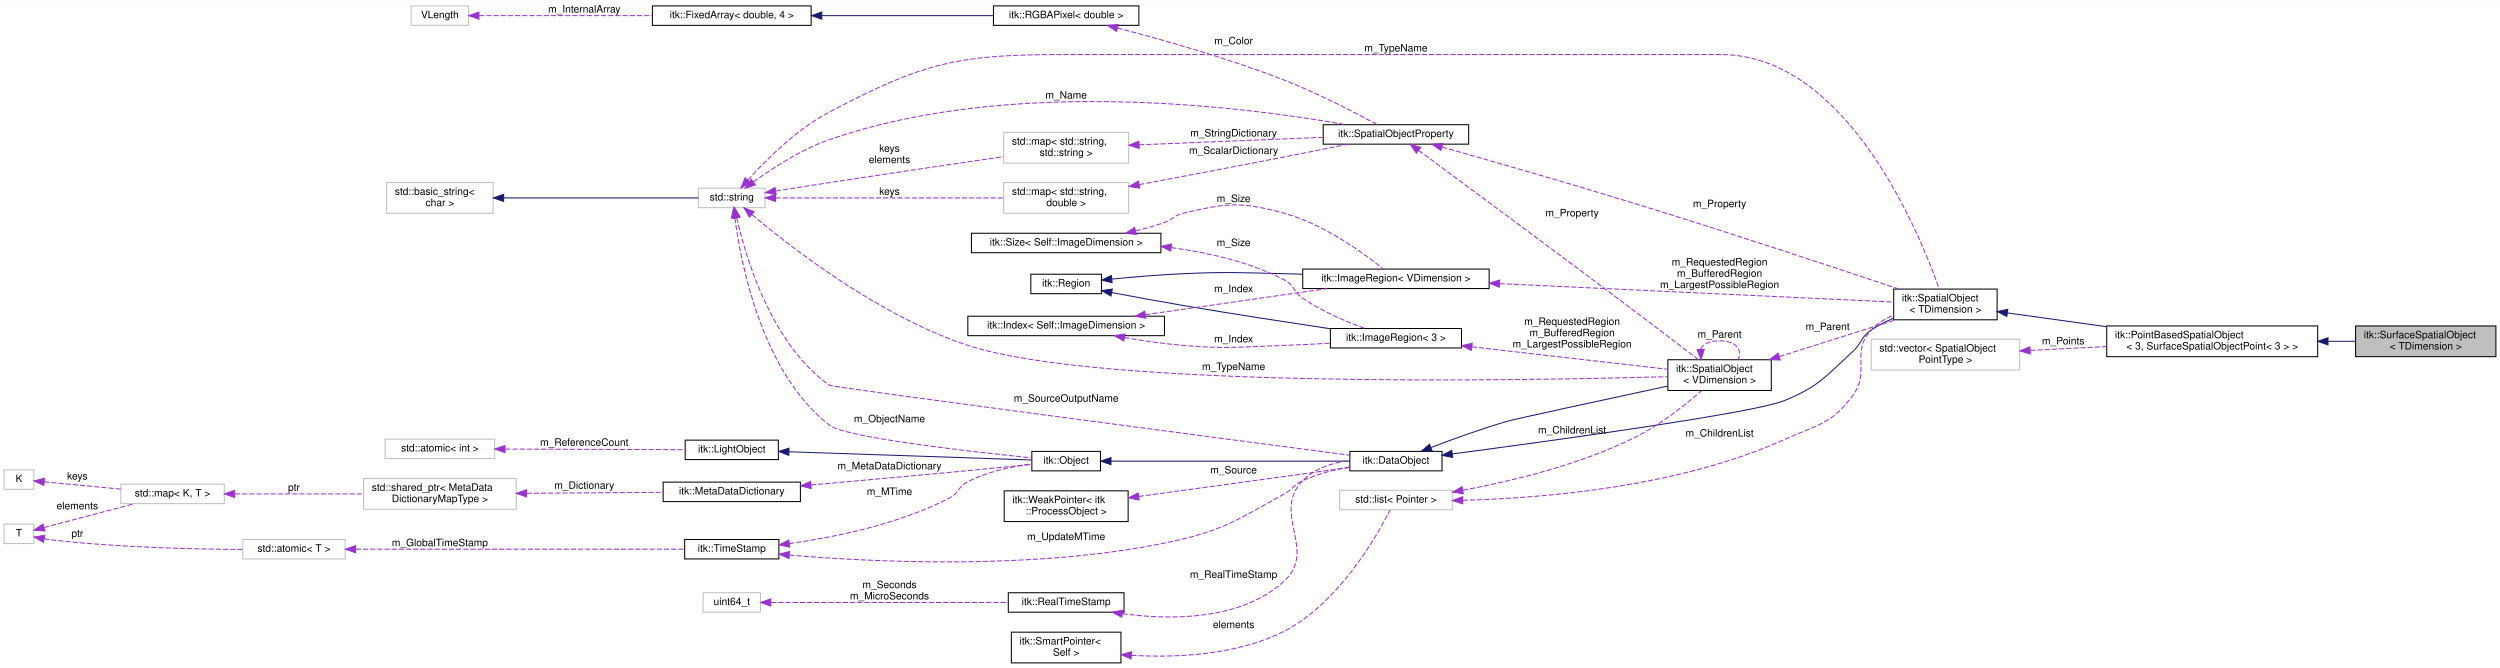
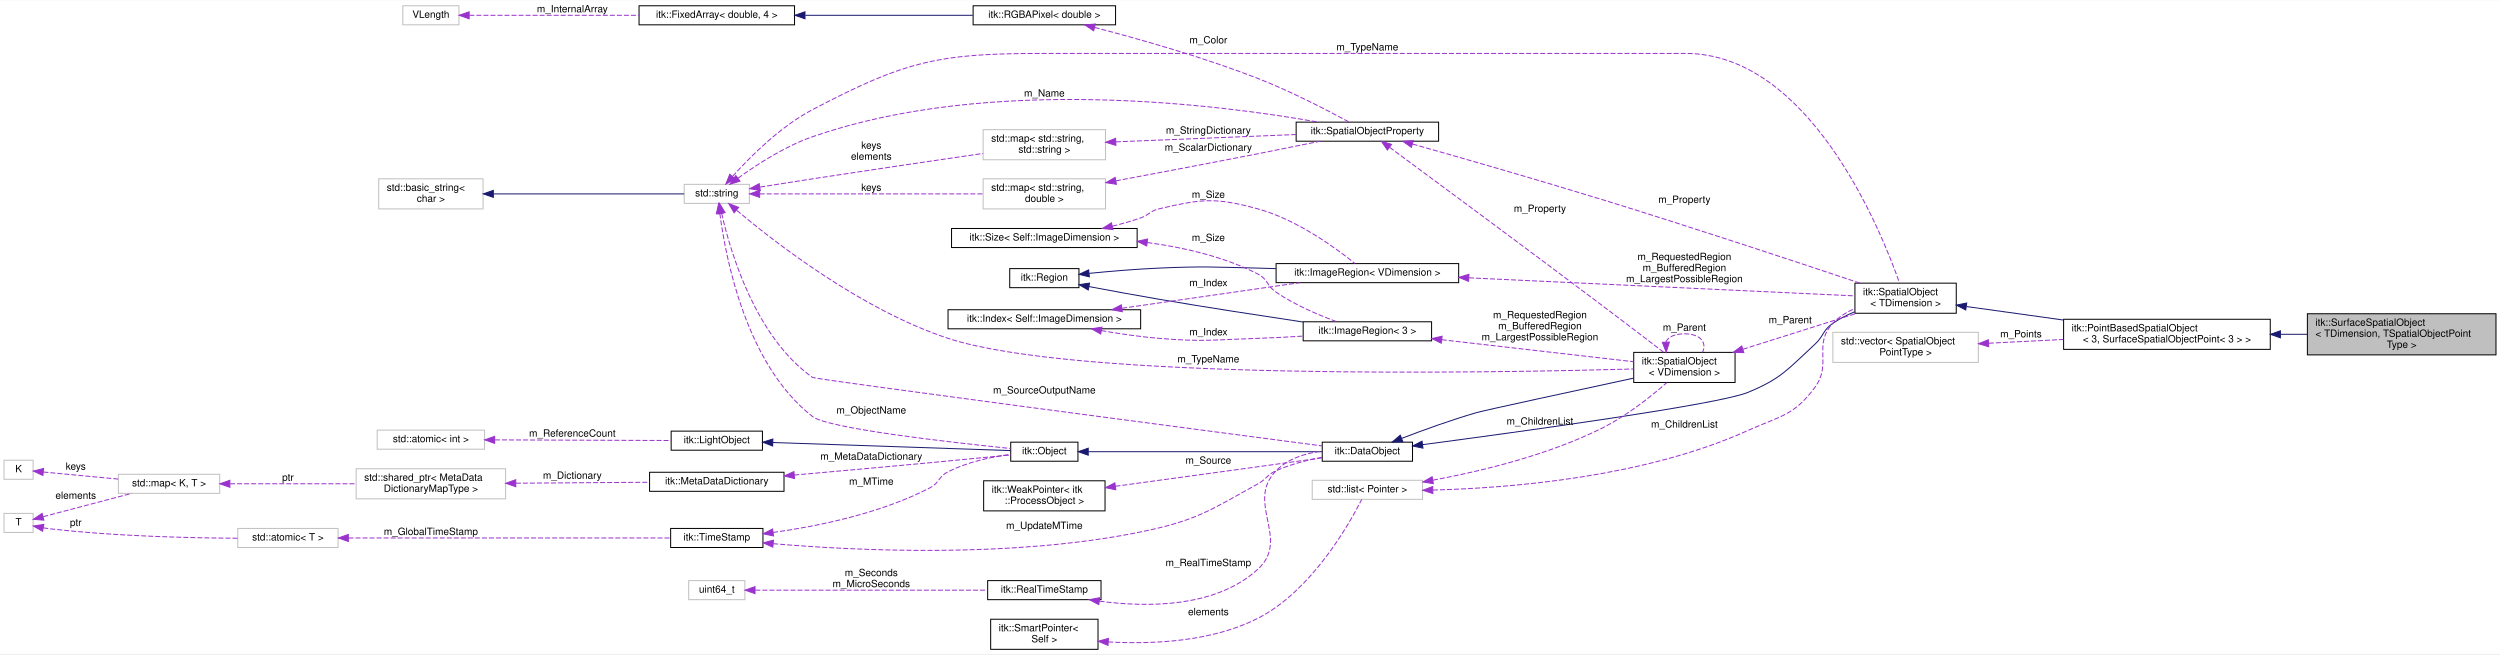
- <svg xmlns="http://www.w3.org/2000/svg" xmlns:xlink="http://www.w3.org/1999/xlink" width="2441pt" height="652pt" viewBox="0.00 0.00 2441.00 651.50">
+ <svg xmlns="http://www.w3.org/2000/svg" xmlns:xlink="http://www.w3.org/1999/xlink" width="2492pt" height="652pt" viewBox="0.00 0.00 2492.00 651.50">
  <g id="graph0" class="graph" transform="scale(1 1) rotate(0) translate(4 647.5)">
-     <polygon fill="white" stroke="transparent" points="-4,4 -4,-647.5 2437,-647.5 2437,4 -4,4" />
+     <polygon fill="white" stroke="transparent" points="-4,4 -4,-647.5 2488,-647.5 2488,4 -4,4" />
    <g id="node1" class="node">
      <g id="a_node1">
        <a xlink:title="Representation of a Surface based on the spatial object classes.">
-           <polygon fill="#bfbfbf" stroke="black" points="2296,-299.5 2296,-329.5 2433,-329.5 2433,-299.5 2296,-299.5" />
-           <text text-anchor="start" x="2304" y="-317.5" font-family="Helvetica,sans-Serif" font-size="10.00">itk::SurfaceSpatialObject</text>
-           <text text-anchor="middle" x="2364.5" y="-306.5" font-family="Helvetica,sans-Serif" font-size="10.00">&lt; TDimension &gt;</text>
+           <polygon fill="#bfbfbf" stroke="black" points="2296,-294 2296,-335 2484,-335 2484,-294 2296,-294" />
+           <text text-anchor="start" x="2304" y="-323" font-family="Helvetica,sans-Serif" font-size="10.00">itk::SurfaceSpatialObject</text>
+           <text text-anchor="start" x="2304" y="-312" font-family="Helvetica,sans-Serif" font-size="10.00">&lt; TDimension, TSpatialObjectPoint</text>
+           <text text-anchor="middle" x="2390" y="-301" font-family="Helvetica,sans-Serif" font-size="10.00">Type &gt;</text>
        </a>
      </g>
    </g>
    <g id="node2" class="node">
      <g id="a_node2">
        <a xlink:href="classitk_1_1PointBasedSpatialObject.html" target="_top" xlink:title=" ">
          <polygon fill="white" stroke="black" points="2053,-299.5 2053,-329.5 2259,-329.5 2259,-299.5 2053,-299.5" />
          <text text-anchor="start" x="2061" y="-317.5" font-family="Helvetica,sans-Serif" font-size="10.00">itk::PointBasedSpatialObject</text>
          <text text-anchor="middle" x="2156" y="-306.5" font-family="Helvetica,sans-Serif" font-size="10.00">&lt; 3, SurfaceSpatialObjectPoint&lt; 3 &gt; &gt;</text>
        </a>
      </g>
    </g>
    <g id="edge1" class="edge">
-       <path fill="none" stroke="midnightblue" d="M2269.28,-314.5C2278.33,-314.5 2287.29,-314.5 2295.87,-314.5" />
-       <polygon fill="midnightblue" stroke="midnightblue" points="2269.04,-311 2259.04,-314.5 2269.04,-318 2269.04,-311" />
+       <path fill="none" stroke="midnightblue" d="M2269.1,-314.5C2277.99,-314.5 2286.9,-314.5 2295.64,-314.5" />
+       <polygon fill="midnightblue" stroke="midnightblue" points="2269.1,-311 2259.1,-314.5 2269.1,-318 2269.1,-311" />
    </g>
    <g id="node3" class="node">
      <g id="a_node3">
        <a xlink:href="classitk_1_1SpatialObject.html" target="_top" xlink:title=" ">
          <polygon fill="white" stroke="black" points="1845,-335.5 1845,-365.5 1946,-365.5 1946,-335.5 1845,-335.5" />
          <text text-anchor="start" x="1853" y="-353.5" font-family="Helvetica,sans-Serif" font-size="10.00">itk::SpatialObject</text>
          <text text-anchor="middle" x="1895.5" y="-342.5" font-family="Helvetica,sans-Serif" font-size="10.00">&lt; TDimension &gt;</text>
        </a>
      </g>
    </g>
    <g id="edge2" class="edge">
      <path fill="none" stroke="midnightblue" d="M1956.3,-342.17C1984.99,-338.18 2020.18,-333.28 2052.93,-328.72" />
      <polygon fill="midnightblue" stroke="midnightblue" points="1955.46,-338.76 1946.04,-343.6 1956.42,-345.69 1955.46,-338.76" />
    </g>
    <g id="node4" class="node">
      <g id="a_node4">
        <a xlink:href="classitk_1_1DataObject.html" target="_top" xlink:title="Base class for all data objects in ITK.">
          <polygon fill="white" stroke="black" points="1314,-188 1314,-207 1404,-207 1404,-188 1314,-188" />
          <text text-anchor="middle" x="1359" y="-195" font-family="Helvetica,sans-Serif" font-size="10.00">itk::DataObject</text>
        </a>
      </g>
    </g>
    <g id="edge3" class="edge">
      <path fill="none" stroke="midnightblue" d="M1413.96,-204.51C1511.21,-217.36 1708.54,-244.45 1738,-256.5 1771.9,-270.37 1778,-279.75 1805,-304.5 1814.06,-312.81 1812.85,-318.57 1823,-325.5 1829.62,-330.02 1837.15,-333.81 1844.77,-336.96" />
      <polygon fill="midnightblue" stroke="midnightblue" points="1414.4,-201.04 1404.03,-203.2 1413.48,-207.98 1414.4,-201.04" />
    </g>
    <g id="node32" class="node">
      <g id="a_node32">
        <a xlink:href="classitk_1_1SpatialObject.html" target="_top" xlink:title="Implementation of the composite pattern.">
          <polygon fill="white" stroke="black" points="1624.5,-266.5 1624.5,-296.5 1725.5,-296.5 1725.5,-266.5 1624.5,-266.5" />
          <text text-anchor="start" x="1632.5" y="-284.5" font-family="Helvetica,sans-Serif" font-size="10.00">itk::SpatialObject</text>
          <text text-anchor="middle" x="1675" y="-273.5" font-family="Helvetica,sans-Serif" font-size="10.00">&lt; VDimension &gt;</text>
        </a>
      </g>
    </g>
    <g id="edge39" class="edge">
      <path fill="none" stroke="midnightblue" d="M1393.22,-210.78C1414.39,-218.92 1442.54,-229.16 1468,-236.5 1475.56,-238.68 1565.95,-258.25 1624.46,-270.85" />
      <polygon fill="midnightblue" stroke="midnightblue" points="1394.31,-207.45 1383.72,-207.09 1391.78,-213.97 1394.31,-207.45" />
    </g>
    <g id="node5" class="node">
      <g id="a_node5">
        <a xlink:href="classitk_1_1Object.html" target="_top" xlink:title="Base class for most ITK classes.">
          <polygon fill="white" stroke="black" points="1003.5,-188 1003.5,-207 1070.5,-207 1070.5,-188 1003.5,-188" />
          <text text-anchor="middle" x="1037" y="-195" font-family="Helvetica,sans-Serif" font-size="10.00">itk::Object</text>
        </a>
      </g>
    </g>
    <g id="edge4" class="edge">
      <path fill="none" stroke="midnightblue" d="M1080.77,-197.5C1141.55,-197.5 1252.35,-197.5 1313.87,-197.5" />
      <polygon fill="midnightblue" stroke="midnightblue" points="1080.74,-194 1070.74,-197.5 1080.74,-201 1080.74,-194" />
    </g>
    <g id="node6" class="node">
      <g id="a_node6">
        <a xlink:href="classitk_1_1LightObject.html" target="_top" xlink:title="Light weight base class for most itk classes.">
          <polygon fill="white" stroke="black" points="665,-199 665,-218 756,-218 756,-199 665,-199" />
          <text text-anchor="middle" x="710.5" y="-206" font-family="Helvetica,sans-Serif" font-size="10.00">itk::LightObject</text>
        </a>
      </g>
    </g>
    <g id="edge5" class="edge">
      <path fill="none" stroke="midnightblue" d="M766.37,-206.64C834.34,-204.34 947.92,-200.49 1003.45,-198.6" />
      <polygon fill="midnightblue" stroke="midnightblue" points="766.16,-203.15 756.28,-206.98 766.39,-210.14 766.16,-203.15" />
    </g>
    <g id="node7" class="node">
      <g id="a_node7">
        <a xlink:title=" ">
          <polygon fill="white" stroke="#bfbfbf" points="372,-200 372,-219 479,-219 479,-200 372,-200" />
          <text text-anchor="middle" x="425.5" y="-207" font-family="Helvetica,sans-Serif" font-size="10.00">std::atomic&lt; int &gt;</text>
        </a>
      </g>
    </g>
    <g id="edge6" class="edge">
      <path fill="none" stroke="#9a32cd" stroke-dasharray="5,2" d="M489.4,-209.28C542.56,-209.09 617.4,-208.83 664.67,-208.66" />
      <polygon fill="#9a32cd" stroke="#9a32cd" points="489.05,-205.78 479.07,-209.31 489.08,-212.78 489.05,-205.78" />
      <text text-anchor="middle" x="566.5" y="-212.5" font-family="Helvetica,sans-Serif" font-size="10.00"> m_ReferenceCount</text>
    </g>
    <g id="node8" class="node">
      <g id="a_node8">
        <a xlink:title="STL class.">
          <polygon fill="white" stroke="#bfbfbf" points="678,-445 678,-464 743,-464 743,-445 678,-445" />
          <text text-anchor="middle" x="710.5" y="-452" font-family="Helvetica,sans-Serif" font-size="10.00">std::string</text>
        </a>
      </g>
    </g>
    <g id="edge37" class="edge">
      <path fill="none" stroke="#9a32cd" stroke-dasharray="5,2" d="M726.24,-471.94C743.43,-491.15 773.65,-521.55 806,-538.5 899.19,-587.34 930.79,-594.5 1036,-594.5 1036,-594.5 1036,-594.5 1676,-594.5 1799.39,-594.5 1870.59,-419.18 1889.42,-365.76" />
      <polygon fill="#9a32cd" stroke="#9a32cd" points="728.72,-469.46 719.5,-464.23 723.45,-474.06 728.72,-469.46" />
      <text text-anchor="middle" x="1359" y="-597.5" font-family="Helvetica,sans-Serif" font-size="10.00"> m_TypeName</text>
    </g>
    <g id="edge19" class="edge">
      <path fill="none" stroke="#9a32cd" stroke-dasharray="5,2" d="M715.36,-434.99C724.06,-396.62 749.06,-311.61 806,-271.5 808.61,-269.66 1183.68,-220.35 1314,-203.26" />
      <polygon fill="#9a32cd" stroke="#9a32cd" points="711.91,-434.39 713.24,-444.9 718.76,-435.85 711.91,-434.39" />
      <text text-anchor="middle" x="1037" y="-255.5" font-family="Helvetica,sans-Serif" font-size="10.00"> m_SourceOutputName</text>
    </g>
    <g id="edge7" class="edge">
      <path fill="none" stroke="#9a32cd" stroke-dasharray="5,2" d="M713.54,-435.01C719.25,-391.04 739.62,-283.98 806,-232.5 821.36,-220.59 943.67,-206.8 1003.4,-200.69" />
      <polygon fill="#9a32cd" stroke="#9a32cd" points="710.06,-434.64 712.36,-444.98 717.01,-435.46 710.06,-434.64" />
      <text text-anchor="middle" x="864.5" y="-235.5" font-family="Helvetica,sans-Serif" font-size="10.00"> m_ObjectName</text>
    </g>
    <g id="node26" class="node">
      <g id="a_node26">
        <a xlink:href="classitk_1_1SpatialObjectProperty.html" target="_top" xlink:title=" ">
          <polygon fill="white" stroke="black" points="1288,-507 1288,-526 1430,-526 1430,-507 1288,-507" />
          <text text-anchor="middle" x="1359" y="-514" font-family="Helvetica,sans-Serif" font-size="10.00">itk::SpatialObjectProperty</text>
        </a>
      </g>
    </g>
    <g id="edge33" class="edge">
      <path fill="none" stroke="#9a32cd" stroke-dasharray="5,2" d="M731.65,-470.1C749.97,-483.41 778.31,-501.89 806,-511.5 983.23,-573 1212.17,-543.37 1310.12,-526.02" />
      <polygon fill="#9a32cd" stroke="#9a32cd" points="733.61,-467.2 723.5,-464.04 729.43,-472.81 733.61,-467.2" />
      <text text-anchor="middle" x="1037" y="-551.5" font-family="Helvetica,sans-Serif" font-size="10.00"> m_Name</text>
    </g>
    <g id="node27" class="node">
      <g id="a_node27">
        <a xlink:title=" ">
          <polygon fill="white" stroke="#bfbfbf" points="976,-488.5 976,-518.5 1098,-518.5 1098,-488.5 976,-488.5" />
          <text text-anchor="start" x="984" y="-506.5" font-family="Helvetica,sans-Serif" font-size="10.00">std::map&lt; std::string,</text>
          <text text-anchor="middle" x="1037" y="-495.5" font-family="Helvetica,sans-Serif" font-size="10.00"> std::string &gt;</text>
        </a>
      </g>
    </g>
    <g id="edge30" class="edge">
      <path fill="none" stroke="#9a32cd" stroke-dasharray="5,2" d="M753.74,-461.3C770.06,-463.91 788.89,-466.88 806,-469.5 863.65,-478.34 929.5,-488.03 975.92,-494.8" />
      <polygon fill="#9a32cd" stroke="#9a32cd" points="753.85,-457.78 743.42,-459.65 752.74,-464.69 753.85,-457.78" />
      <text text-anchor="middle" x="864.5" y="-499.5" font-family="Helvetica,sans-Serif" font-size="10.00"> keys</text>
      <text text-anchor="middle" x="864.5" y="-488.5" font-family="Helvetica,sans-Serif" font-size="10.00">elements</text>
    </g>
    <g id="node28" class="node">
      <g id="a_node28">
        <a xlink:title=" ">
          <polygon fill="white" stroke="#bfbfbf" points="976,-439.5 976,-469.5 1098,-469.5 1098,-439.5 976,-439.5" />
          <text text-anchor="start" x="984" y="-457.5" font-family="Helvetica,sans-Serif" font-size="10.00">std::map&lt; std::string,</text>
          <text text-anchor="middle" x="1037" y="-446.5" font-family="Helvetica,sans-Serif" font-size="10.00"> double &gt;</text>
        </a>
      </g>
    </g>
    <g id="edge32" class="edge">
      <path fill="none" stroke="#9a32cd" stroke-dasharray="5,2" d="M753.23,-454.5C809.79,-454.5 911.15,-454.5 975.91,-454.5" />
      <polygon fill="#9a32cd" stroke="#9a32cd" points="753.21,-451 743.21,-454.5 753.21,-458 753.21,-451" />
      <text text-anchor="middle" x="864.5" y="-457.5" font-family="Helvetica,sans-Serif" font-size="10.00"> keys</text>
    </g>
    <g id="edge46" class="edge">
      <path fill="none" stroke="#9a32cd" stroke-dasharray="5,2" d="M730.41,-438.03C767.68,-406.67 854.56,-338.97 941,-310.5 1068.16,-268.61 1480.87,-275.97 1624.32,-279.93" />
      <polygon fill="#9a32cd" stroke="#9a32cd" points="727.77,-435.68 722.42,-444.83 732.31,-441.01 727.77,-435.68" />
      <text text-anchor="middle" x="1200.5" y="-286.5" font-family="Helvetica,sans-Serif" font-size="10.00"> m_TypeName</text>
    </g>
    <g id="node9" class="node">
      <g id="a_node9">
        <a xlink:title="STL class.">
          <polygon fill="white" stroke="#bfbfbf" points="373.5,-439.5 373.5,-469.5 477.5,-469.5 477.5,-439.5 373.5,-439.5" />
          <text text-anchor="start" x="381.5" y="-457.5" font-family="Helvetica,sans-Serif" font-size="10.00">std::basic_string&lt;</text>
          <text text-anchor="middle" x="425.5" y="-446.5" font-family="Helvetica,sans-Serif" font-size="10.00"> char &gt;</text>
        </a>
      </g>
    </g>
    <g id="edge8" class="edge">
      <path fill="none" stroke="midnightblue" d="M487.98,-454.5C546.48,-454.5 632.17,-454.5 677.93,-454.5" />
      <polygon fill="midnightblue" stroke="midnightblue" points="487.75,-451 477.75,-454.5 487.75,-458 487.75,-451" />
    </g>
    <g id="node10" class="node">
      <g id="a_node10">
        <a xlink:href="classitk_1_1MetaDataDictionary.html" target="_top" xlink:title="Provides a mechanism for storing a collection of arbitrary data types.">
          <polygon fill="white" stroke="black" points="643.5,-158 643.5,-177 777.5,-177 777.5,-158 643.5,-158" />
          <text text-anchor="middle" x="710.5" y="-165" font-family="Helvetica,sans-Serif" font-size="10.00">itk::MetaDataDictionary</text>
        </a>
      </g>
    </g>
    <g id="edge9" class="edge">
      <path fill="none" stroke="#9a32cd" stroke-dasharray="5,2" d="M787.72,-174.21C827.96,-177.79 878.16,-182.3 923,-186.5 950.08,-189.03 980.8,-192.03 1003.37,-194.26" />
      <polygon fill="#9a32cd" stroke="#9a32cd" points="787.99,-170.72 777.72,-173.32 787.37,-177.69 787.99,-170.72" />
      <text text-anchor="middle" x="864.5" y="-189.5" font-family="Helvetica,sans-Serif" font-size="10.00"> m_MetaDataDictionary</text>
    </g>
    <g id="node11" class="node">
      <g id="a_node11">
        <a xlink:title=" ">
          <polygon fill="white" stroke="#bfbfbf" points="351,-150.5 351,-180.5 500,-180.5 500,-150.5 351,-150.5" />
          <text text-anchor="start" x="359" y="-168.5" font-family="Helvetica,sans-Serif" font-size="10.00">std::shared_ptr&lt; MetaData</text>
          <text text-anchor="middle" x="425.5" y="-157.5" font-family="Helvetica,sans-Serif" font-size="10.00">DictionaryMapType &gt;</text>
        </a>
      </g>
    </g>
    <g id="edge10" class="edge">
      <path fill="none" stroke="#9a32cd" stroke-dasharray="5,2" d="M510.18,-166.09C552.75,-166.39 603.75,-166.75 643.5,-167.03" />
      <polygon fill="#9a32cd" stroke="#9a32cd" points="510.14,-162.59 500.12,-166.02 510.09,-169.59 510.14,-162.59" />
      <text text-anchor="middle" x="566.5" y="-170.5" font-family="Helvetica,sans-Serif" font-size="10.00"> m_Dictionary</text>
    </g>
    <g id="node12" class="node">
      <g id="a_node12">
        <a xlink:title="STL class.">
          <polygon fill="white" stroke="#bfbfbf" points="114,-156 114,-175 215,-175 215,-156 114,-156" />
          <text text-anchor="middle" x="164.5" y="-163" font-family="Helvetica,sans-Serif" font-size="10.00">std::map&lt; K, T &gt;</text>
        </a>
      </g>
    </g>
    <g id="edge11" class="edge">
      <path fill="none" stroke="#9a32cd" stroke-dasharray="5,2" d="M225.34,-165.5C262.61,-165.5 310.86,-165.5 350.52,-165.5" />
      <polygon fill="#9a32cd" stroke="#9a32cd" points="225.13,-162 215.13,-165.5 225.13,-169 225.13,-162" />
      <text text-anchor="middle" x="283" y="-168.5" font-family="Helvetica,sans-Serif" font-size="10.00"> ptr</text>
    </g>
    <g id="node13" class="node">
      <g id="a_node13">
        <a xlink:title=" ">
          <polygon fill="white" stroke="#bfbfbf" points="0,-170 0,-189 29,-189 29,-170 0,-170" />
          <text text-anchor="middle" x="14.5" y="-177" font-family="Helvetica,sans-Serif" font-size="10.00">K</text>
        </a>
      </g>
    </g>
    <g id="edge12" class="edge">
      <path fill="none" stroke="#9a32cd" stroke-dasharray="5,2" d="M39.24,-177.25C59.28,-175.36 88.63,-172.58 113.78,-170.2" />
      <polygon fill="#9a32cd" stroke="#9a32cd" points="38.78,-173.78 29.16,-178.21 39.44,-180.75 38.78,-173.78" />
      <text text-anchor="middle" x="71.5" y="-179.5" font-family="Helvetica,sans-Serif" font-size="10.00"> keys</text>
    </g>
    <g id="node14" class="node">
      <g id="a_node14">
        <a xlink:title=" ">
          <polygon fill="white" stroke="#bfbfbf" points="0,-117 0,-136 29,-136 29,-117 0,-117" />
          <text text-anchor="middle" x="14.5" y="-124" font-family="Helvetica,sans-Serif" font-size="10.00">T</text>
        </a>
      </g>
    </g>
    <g id="edge13" class="edge">
      <path fill="none" stroke="#9a32cd" stroke-dasharray="5,2" d="M39.06,-132.71C62.83,-138.97 99.83,-148.72 127.32,-155.97" />
      <polygon fill="#9a32cd" stroke="#9a32cd" points="39.72,-129.26 29.16,-130.1 37.94,-136.03 39.72,-129.26" />
      <text text-anchor="middle" x="71.5" y="-150.5" font-family="Helvetica,sans-Serif" font-size="10.00"> elements</text>
    </g>
    <g id="node16" class="node">
      <g id="a_node16">
        <a xlink:title="STL class.">
          <polygon fill="white" stroke="#bfbfbf" points="233,-102 233,-121 333,-121 333,-102 233,-102" />
          <text text-anchor="middle" x="283" y="-109" font-family="Helvetica,sans-Serif" font-size="10.00">std::atomic&lt; T &gt;</text>
        </a>
      </g>
    </g>
    <g id="edge16" class="edge">
      <path fill="none" stroke="#9a32cd" stroke-dasharray="5,2" d="M39.11,-121.61C41.77,-121.17 44.43,-120.79 47,-120.5 110.89,-113.23 185.12,-111.5 232.78,-111.24" />
      <polygon fill="#9a32cd" stroke="#9a32cd" points="38.43,-118.17 29.23,-123.42 39.7,-125.06 38.43,-118.17" />
      <text text-anchor="middle" x="71.5" y="-123.5" font-family="Helvetica,sans-Serif" font-size="10.00"> ptr</text>
    </g>
    <g id="node15" class="node">
      <g id="a_node15">
        <a xlink:href="classitk_1_1TimeStamp.html" target="_top" xlink:title="Generate a unique, increasing time value.">
          <polygon fill="white" stroke="black" points="664.5,-102 664.5,-121 756.5,-121 756.5,-102 664.5,-102" />
          <text text-anchor="middle" x="710.5" y="-109" font-family="Helvetica,sans-Serif" font-size="10.00">itk::TimeStamp</text>
        </a>
      </g>
    </g>
    <g id="edge20" class="edge">
      <path fill="none" stroke="#9a32cd" stroke-dasharray="5,2" d="M766.7,-105.8C847.9,-98.86 1003.91,-91.09 1133,-117.5 1188.07,-128.76 1200.88,-138.19 1250,-165.5 1258.62,-170.3 1258.98,-174.51 1268,-178.5 1282.31,-184.84 1298.85,-189.1 1313.82,-191.96" />
      <polygon fill="#9a32cd" stroke="#9a32cd" points="766.35,-102.31 756.7,-106.68 766.97,-109.29 766.35,-102.31" />
      <text text-anchor="middle" x="1037" y="-120.5" font-family="Helvetica,sans-Serif" font-size="10.00"> m_UpdateMTime</text>
    </g>
    <g id="edge14" class="edge">
      <path fill="none" stroke="#9a32cd" stroke-dasharray="5,2" d="M766.65,-117C810.92,-123.14 873.62,-135.83 923,-161.5 932.5,-166.44 931.44,-172.68 941,-177.5 960.41,-187.29 984.38,-192.29 1003.39,-194.85" />
      <polygon fill="#9a32cd" stroke="#9a32cd" points="767.03,-113.52 756.66,-115.68 766.11,-120.46 767.03,-113.52" />
      <text text-anchor="middle" x="864.5" y="-164.5" font-family="Helvetica,sans-Serif" font-size="10.00"> m_MTime</text>
    </g>
    <g id="edge15" class="edge">
      <path fill="none" stroke="#9a32cd" stroke-dasharray="5,2" d="M343.36,-111.5C429.4,-111.5 586.94,-111.5 664.26,-111.5" />
      <polygon fill="#9a32cd" stroke="#9a32cd" points="343.23,-108 333.23,-111.5 343.23,-115 343.23,-108" />
      <text text-anchor="middle" x="425.5" y="-114.5" font-family="Helvetica,sans-Serif" font-size="10.00"> m_GlobalTimeStamp</text>
    </g>
    <g id="node17" class="node">
      <g id="a_node17">
        <a xlink:href="classitk_1_1RealTimeStamp.html" target="_top" xlink:title="The RealTimeStamp is a data structure for representing time with high precision and a large dynamic r...">
          <polygon fill="white" stroke="black" points="980.5,-50 980.5,-69 1093.5,-69 1093.5,-50 980.5,-50" />
          <text text-anchor="middle" x="1037" y="-57" font-family="Helvetica,sans-Serif" font-size="10.00">itk::RealTimeStamp</text>
        </a>
      </g>
    </g>
    <g id="edge17" class="edge">
      <path fill="none" stroke="#9a32cd" stroke-dasharray="5,2" d="M1092.01,-48.5C1139.72,-42.16 1208.04,-41.88 1250,-80.5 1282.58,-110.49 1237.1,-146.78 1268,-178.5 1279.81,-190.63 1297.27,-195.97 1313.68,-198.06" />
      <polygon fill="#9a32cd" stroke="#9a32cd" points="1091.26,-45.07 1081.86,-49.98 1092.26,-52 1091.26,-45.07" />
      <text text-anchor="middle" x="1200.5" y="-83.5" font-family="Helvetica,sans-Serif" font-size="10.00"> m_RealTimeStamp</text>
    </g>
    <g id="node18" class="node">
      <g id="a_node18">
        <a xlink:title=" ">
          <polygon fill="white" stroke="#bfbfbf" points="682.5,-50 682.5,-69 738.5,-69 738.5,-50 682.5,-50" />
          <text text-anchor="middle" x="710.5" y="-57" font-family="Helvetica,sans-Serif" font-size="10.00">uint64_t</text>
        </a>
      </g>
    </g>
    <g id="edge18" class="edge">
      <path fill="none" stroke="#9a32cd" stroke-dasharray="5,2" d="M748.93,-59.5C805.77,-59.5 914.22,-59.5 980.33,-59.5" />
      <polygon fill="#9a32cd" stroke="#9a32cd" points="748.61,-56 738.61,-59.5 748.61,-63 748.61,-56" />
      <text text-anchor="middle" x="864.5" y="-73.5" font-family="Helvetica,sans-Serif" font-size="10.00"> m_Seconds</text>
      <text text-anchor="middle" x="864.5" y="-62.5" font-family="Helvetica,sans-Serif" font-size="10.00">m_MicroSeconds</text>
    </g>
    <g id="node19" class="node">
      <g id="a_node19">
        <a xlink:href="classitk_1_1WeakPointer.html" target="_top" xlink:title=" ">
          <polygon fill="white" stroke="black" points="976.5,-138.5 976.5,-168.5 1097.5,-168.5 1097.5,-138.5 976.5,-138.5" />
          <text text-anchor="start" x="984.5" y="-156.5" font-family="Helvetica,sans-Serif" font-size="10.00">itk::WeakPointer&lt; itk</text>
          <text text-anchor="middle" x="1037" y="-145.5" font-family="Helvetica,sans-Serif" font-size="10.00">::ProcessObject &gt;</text>
        </a>
      </g>
    </g>
    <g id="edge21" class="edge">
      <path fill="none" stroke="#9a32cd" stroke-dasharray="5,2" d="M1107.83,-163.02C1149.17,-168.66 1202.57,-175.96 1250,-182.5 1271,-185.4 1294.3,-188.63 1313.86,-191.35" />
      <polygon fill="#9a32cd" stroke="#9a32cd" points="1108.24,-159.54 1097.86,-161.65 1107.29,-166.47 1108.24,-159.54" />
      <text text-anchor="middle" x="1200.5" y="-185.5" font-family="Helvetica,sans-Serif" font-size="10.00"> m_Source</text>
    </g>
    <g id="node20" class="node">
      <g id="a_node20">
        <a xlink:href="classitk_1_1ImageRegion.html" target="_top" xlink:title=" ">
          <polygon fill="white" stroke="black" points="1268,-366 1268,-385 1450,-385 1450,-366 1268,-366" />
          <text text-anchor="middle" x="1359" y="-373" font-family="Helvetica,sans-Serif" font-size="10.00">itk::ImageRegion&lt; VDimension &gt;</text>
        </a>
      </g>
    </g>
    <g id="edge22" class="edge">
      <path fill="none" stroke="#9a32cd" stroke-dasharray="5,2" d="M1460.24,-370.81C1574.68,-365.46 1757.31,-356.92 1844.72,-352.83" />
      <polygon fill="#9a32cd" stroke="#9a32cd" points="1459.89,-367.32 1450.07,-371.29 1460.22,-374.32 1459.89,-367.32" />
      <text text-anchor="middle" x="1675" y="-388.5" font-family="Helvetica,sans-Serif" font-size="10.00"> m_RequestedRegion</text>
      <text text-anchor="middle" x="1675" y="-377.5" font-family="Helvetica,sans-Serif" font-size="10.00">m_BufferedRegion</text>
      <text text-anchor="middle" x="1675" y="-366.5" font-family="Helvetica,sans-Serif" font-size="10.00">m_LargestPossibleRegion</text>
    </g>
    <g id="node21" class="node">
      <g id="a_node21">
        <a xlink:href="classitk_1_1Region.html" target="_top" xlink:title="A region represents some portion or piece of data.">
          <polygon fill="white" stroke="black" points="1002.5,-361 1002.5,-380 1071.5,-380 1071.5,-361 1002.5,-361" />
          <text text-anchor="middle" x="1037" y="-368" font-family="Helvetica,sans-Serif" font-size="10.00">itk::Region</text>
        </a>
      </g>
    </g>
    <g id="edge23" class="edge">
      <path fill="none" stroke="midnightblue" d="M1081.76,-375.28C1102.69,-377.33 1128.11,-379.49 1151,-380.5 1194.96,-382.44 1206.01,-381.52 1250,-380.5 1255.82,-380.37 1261.81,-380.19 1267.85,-379.99" />
      <polygon fill="midnightblue" stroke="midnightblue" points="1081.87,-371.77 1071.57,-374.25 1081.17,-378.74 1081.87,-371.77" />
    </g>
    <g id="node33" class="node">
      <g id="a_node33">
        <a xlink:href="classitk_1_1ImageRegion.html" target="_top" xlink:title=" ">
          <polygon fill="white" stroke="black" points="1295,-308 1295,-327 1423,-327 1423,-308 1295,-308" />
          <text text-anchor="middle" x="1359" y="-315" font-family="Helvetica,sans-Serif" font-size="10.00">itk::ImageRegion&lt; 3 &gt;</text>
        </a>
      </g>
    </g>
    <g id="edge42" class="edge">
      <path fill="none" stroke="midnightblue" d="M1081.48,-362.1C1102.46,-358.13 1128.01,-353.41 1151,-349.5 1199.22,-341.29 1253.91,-332.88 1294.96,-326.74" />
      <polygon fill="midnightblue" stroke="midnightblue" points="1080.75,-358.68 1071.58,-363.98 1082.05,-365.55 1080.75,-358.68" />
    </g>
    <g id="node22" class="node">
      <g id="a_node22">
        <a xlink:href="structitk_1_1Size.html" target="_top" xlink:title=" ">
          <polygon fill="white" stroke="black" points="944.5,-401 944.5,-420 1129.5,-420 1129.5,-401 944.5,-401" />
          <text text-anchor="middle" x="1037" y="-408" font-family="Helvetica,sans-Serif" font-size="10.00">itk::Size&lt; Self::ImageDimension &gt;</text>
        </a>
      </g>
    </g>
    <g id="edge24" class="edge">
      <path fill="none" stroke="#9a32cd" stroke-dasharray="5,2" d="M1104.83,-422.31C1114.39,-424.65 1124.02,-427.37 1133,-430.5 1141.45,-433.45 1142.29,-437.45 1151,-439.5 1193.82,-449.61 1207.56,-451.13 1250,-439.5 1288.89,-428.84 1327.97,-400.17 1346.66,-385.08" />
      <polygon fill="#9a32cd" stroke="#9a32cd" points="1105.45,-418.86 1094.91,-420 1103.86,-425.68 1105.45,-418.86" />
      <text text-anchor="middle" x="1200.5" y="-450.5" font-family="Helvetica,sans-Serif" font-size="10.00"> m_Size</text>
    </g>
    <g id="edge43" class="edge">
      <path fill="none" stroke="#9a32cd" stroke-dasharray="5,2" d="M1139.7,-405.99C1176.07,-401.14 1216.35,-391.88 1250,-374.5 1260.05,-369.31 1258.64,-362.86 1268,-356.5 1286.73,-343.76 1310.29,-333.74 1328.61,-327.04" />
      <polygon fill="#9a32cd" stroke="#9a32cd" points="1139.05,-402.54 1129.56,-407.24 1139.91,-409.49 1139.05,-402.54" />
      <text text-anchor="middle" x="1200.5" y="-407.5" font-family="Helvetica,sans-Serif" font-size="10.00"> m_Size</text>
    </g>
    <g id="node23" class="node">
      <g id="a_node23">
        <a xlink:href="structitk_1_1Index.html" target="_top" xlink:title=" ">
          <polygon fill="white" stroke="black" points="941,-320 941,-339 1133,-339 1133,-320 941,-320" />
          <text text-anchor="middle" x="1037" y="-327" font-family="Helvetica,sans-Serif" font-size="10.00">itk::Index&lt; Self::ImageDimension &gt;</text>
        </a>
      </g>
    </g>
    <g id="edge25" class="edge">
      <path fill="none" stroke="#9a32cd" stroke-dasharray="5,2" d="M1114.52,-340.5C1168.54,-348.27 1240.21,-358.57 1291.78,-365.98" />
      <polygon fill="#9a32cd" stroke="#9a32cd" points="1114.7,-336.99 1104.3,-339.03 1113.7,-343.92 1114.7,-336.99" />
      <text text-anchor="middle" x="1200.5" y="-362.5" font-family="Helvetica,sans-Serif" font-size="10.00"> m_Index</text>
    </g>
    <g id="edge44" class="edge">
      <path fill="none" stroke="#9a32cd" stroke-dasharray="5,2" d="M1093.81,-318.22C1111.96,-315.06 1132.27,-312.06 1151,-310.5 1194.85,-306.84 1206.02,-309.08 1250,-310.5 1264.55,-310.97 1280.19,-311.8 1294.93,-312.72" />
      <polygon fill="#9a32cd" stroke="#9a32cd" points="1093.19,-314.78 1083.96,-319.99 1094.42,-321.67 1093.19,-314.78" />
      <text text-anchor="middle" x="1200.5" y="-313.5" font-family="Helvetica,sans-Serif" font-size="10.00"> m_Index</text>
    </g>
    <g id="node24" class="node">
      <g id="a_node24">
        <a xlink:title=" ">
          <polygon fill="white" stroke="#bfbfbf" points="1304,-150 1304,-169 1414,-169 1414,-150 1304,-150" />
          <text text-anchor="middle" x="1359" y="-157" font-family="Helvetica,sans-Serif" font-size="10.00">std::list&lt; Pointer &gt;</text>
        </a>
      </g>
    </g>
    <g id="edge26" class="edge">
      <path fill="none" stroke="#9a32cd" stroke-dasharray="5,2" d="M1424.32,-159.27C1501.99,-161.26 1635.02,-172.02 1738,-218.5 1770.25,-233.06 1783.95,-233.06 1805,-261.5 1822.58,-285.25 1802.77,-303.97 1823,-325.5 1829.03,-331.92 1836.81,-336.69 1844.99,-340.24" />
      <polygon fill="#9a32cd" stroke="#9a32cd" points="1424.27,-155.77 1414.2,-159.05 1424.12,-162.77 1424.27,-155.77" />
      <text text-anchor="middle" x="1675" y="-221.5" font-family="Helvetica,sans-Serif" font-size="10.00"> m_ChildrenList</text>
    </g>
    <g id="edge40" class="edge">
      <path fill="none" stroke="#9a32cd" stroke-dasharray="5,2" d="M1424.37,-169.12C1472.89,-178.1 1540.04,-194.31 1594,-221.5 1617.88,-233.53 1641.98,-252.8 1657.39,-266.25" />
      <polygon fill="#9a32cd" stroke="#9a32cd" points="1424.78,-165.64 1414.32,-167.31 1423.54,-172.53 1424.78,-165.64" />
      <text text-anchor="middle" x="1531" y="-224.5" font-family="Helvetica,sans-Serif" font-size="10.00"> m_ChildrenList</text>
    </g>
    <g id="node25" class="node">
      <g id="a_node25">
        <a xlink:href="classitk_1_1SmartPointer.html" target="_top" xlink:title=" ">
          <polygon fill="white" stroke="black" points="983.5,-0.5 983.5,-30.5 1090.5,-30.5 1090.5,-0.5 983.5,-0.5" />
          <text text-anchor="start" x="991.5" y="-18.5" font-family="Helvetica,sans-Serif" font-size="10.00">itk::SmartPointer&lt;</text>
          <text text-anchor="middle" x="1037" y="-7.5" font-family="Helvetica,sans-Serif" font-size="10.00"> Self &gt;</text>
        </a>
      </g>
    </g>
    <g id="edge27" class="edge">
      <path fill="none" stroke="#9a32cd" stroke-dasharray="5,2" d="M1100.71,-7.89C1144.83,-5.39 1203.96,-7.96 1250,-31.5 1303.33,-58.77 1340.76,-125.03 1353.35,-149.88" />
      <polygon fill="#9a32cd" stroke="#9a32cd" points="1100.44,-4.4 1090.69,-8.56 1100.9,-11.39 1100.44,-4.4" />
      <text text-anchor="middle" x="1200.5" y="-34.5" font-family="Helvetica,sans-Serif" font-size="10.00"> elements</text>
    </g>
    <g id="edge28" class="edge">
      <path fill="none" stroke="#9a32cd" stroke-dasharray="5,2" d="M1404.09,-504.15C1451.22,-490.84 1528.09,-468.82 1594,-448.5 1685.24,-420.37 1791.28,-385.21 1849.84,-365.57" />
      <polygon fill="#9a32cd" stroke="#9a32cd" points="1402.88,-500.85 1394.21,-506.94 1404.78,-507.59 1402.88,-500.85" />
      <text text-anchor="middle" x="1675" y="-445.5" font-family="Helvetica,sans-Serif" font-size="10.00"> m_Property</text>
    </g>
    <g id="edge45" class="edge">
      <path fill="none" stroke="#9a32cd" stroke-dasharray="5,2" d="M1381.16,-500.9C1422.28,-470.55 1515.82,-401.37 1594,-342.5 1614.65,-326.95 1638.16,-308.99 1654.32,-296.61" />
      <polygon fill="#9a32cd" stroke="#9a32cd" points="1378.95,-498.18 1372.98,-506.93 1383.1,-503.81 1378.95,-498.18" />
      <text text-anchor="middle" x="1531" y="-436.5" font-family="Helvetica,sans-Serif" font-size="10.00"> m_Property</text>
    </g>
    <g id="edge29" class="edge">
      <path fill="none" stroke="#9a32cd" stroke-dasharray="5,2" d="M1108.24,-506.35C1161.53,-508.52 1234.47,-511.48 1287.77,-513.65" />
      <polygon fill="#9a32cd" stroke="#9a32cd" points="1108.32,-502.85 1098.19,-505.95 1108.04,-509.85 1108.32,-502.85" />
      <text text-anchor="middle" x="1200.5" y="-514.5" font-family="Helvetica,sans-Serif" font-size="10.00"> m_StringDictionary</text>
    </g>
    <g id="edge31" class="edge">
      <path fill="none" stroke="#9a32cd" stroke-dasharray="5,2" d="M1108.32,-467.5C1149.61,-475.21 1202.8,-485.24 1250,-494.5 1270.37,-498.5 1292.88,-503.06 1312.05,-506.99" />
      <polygon fill="#9a32cd" stroke="#9a32cd" points="1108.83,-464.04 1098.36,-465.65 1107.55,-470.92 1108.83,-464.04" />
      <text text-anchor="middle" x="1200.5" y="-497.5" font-family="Helvetica,sans-Serif" font-size="10.00"> m_ScalarDictionary</text>
    </g>
    <g id="node29" class="node">
      <g id="a_node29">
        <a xlink:href="classitk_1_1RGBAPixel.html" target="_top" xlink:title=" ">
          <polygon fill="white" stroke="black" points="966,-623 966,-642 1108,-642 1108,-623 966,-623" />
          <text text-anchor="middle" x="1037" y="-630" font-family="Helvetica,sans-Serif" font-size="10.00">itk::RGBAPixel&lt; double &gt;</text>
        </a>
      </g>
    </g>
    <g id="edge34" class="edge">
      <path fill="none" stroke="#9a32cd" stroke-dasharray="5,2" d="M1087.1,-620.41C1130.57,-609.12 1195.42,-590.83 1250,-569.5 1283.07,-556.58 1319.85,-537.45 1340.82,-526.05" />
      <polygon fill="#9a32cd" stroke="#9a32cd" points="1086.16,-617.04 1077.34,-622.92 1087.9,-623.82 1086.16,-617.04" />
      <text text-anchor="middle" x="1200.5" y="-604.5" font-family="Helvetica,sans-Serif" font-size="10.00"> m_Color</text>
    </g>
    <g id="node30" class="node">
      <g id="a_node30">
        <a xlink:href="classitk_1_1FixedArray.html" target="_top" xlink:title=" ">
          <polygon fill="white" stroke="black" points="633,-623 633,-642 788,-642 788,-623 633,-623" />
          <text text-anchor="middle" x="710.5" y="-630" font-family="Helvetica,sans-Serif" font-size="10.00">itk::FixedArray&lt; double, 4 &gt;</text>
        </a>
      </g>
    </g>
    <g id="edge35" class="edge">
      <path fill="none" stroke="midnightblue" d="M798.68,-632.5C851.03,-632.5 916.74,-632.5 965.74,-632.5" />
      <polygon fill="midnightblue" stroke="midnightblue" points="798.4,-629 788.4,-632.5 798.4,-636 798.4,-629" />
    </g>
    <g id="node31" class="node">
      <g id="a_node31">
        <a xlink:title=" ">
          <polygon fill="white" stroke="#bfbfbf" points="397.5,-623 397.5,-642 453.5,-642 453.5,-623 397.5,-623" />
          <text text-anchor="middle" x="425.5" y="-630" font-family="Helvetica,sans-Serif" font-size="10.00">VLength</text>
        </a>
      </g>
    </g>
    <g id="edge36" class="edge">
      <path fill="none" stroke="#9a32cd" stroke-dasharray="5,2" d="M463.89,-632.5C506.73,-632.5 578.08,-632.5 632.87,-632.5" />
      <polygon fill="#9a32cd" stroke="#9a32cd" points="463.64,-629 453.64,-632.5 463.64,-636 463.64,-629" />
      <text text-anchor="middle" x="566.5" y="-635.5" font-family="Helvetica,sans-Serif" font-size="10.00"> m_InternalArray</text>
    </g>
    <g id="edge38" class="edge">
      <path fill="none" stroke="#9a32cd" stroke-dasharray="5,2" d="M1733.39,-299.62C1768.75,-310.79 1813.54,-324.93 1846.92,-335.48" />
      <polygon fill="#9a32cd" stroke="#9a32cd" points="1734.27,-296.23 1723.68,-296.56 1732.16,-302.91 1734.27,-296.23" />
      <text text-anchor="middle" x="1780.5" y="-325.5" font-family="Helvetica,sans-Serif" font-size="10.00"> m_Parent</text>
    </g>
    <g id="edge47" class="edge">
      <path fill="none" stroke="#9a32cd" stroke-dasharray="5,2" d="M1656.52,-306.96C1658.81,-311.68 1664.97,-315 1675,-315 1691.45,-315 1697.49,-306.06 1693.12,-296.66" />
      <polygon fill="#9a32cd" stroke="#9a32cd" points="1660.03,-306.77 1656.88,-296.66 1653.03,-306.53 1660.03,-306.77" />
      <text text-anchor="middle" x="1675" y="-318" font-family="Helvetica,sans-Serif" font-size="10.00"> m_Parent</text>
    </g>
    <g id="edge41" class="edge">
      <path fill="none" stroke="#9a32cd" stroke-dasharray="5,2" d="M1433.13,-309.12C1491.91,-302.38 1572.89,-293.09 1624.35,-287.19" />
      <polygon fill="#9a32cd" stroke="#9a32cd" points="1432.7,-305.64 1423.16,-310.26 1433.5,-312.6 1432.7,-305.64" />
      <text text-anchor="middle" x="1531" y="-330.5" font-family="Helvetica,sans-Serif" font-size="10.00"> m_RequestedRegion</text>
      <text text-anchor="middle" x="1531" y="-319.5" font-family="Helvetica,sans-Serif" font-size="10.00">m_BufferedRegion</text>
      <text text-anchor="middle" x="1531" y="-308.5" font-family="Helvetica,sans-Serif" font-size="10.00">m_LargestPossibleRegion</text>
    </g>
    <g id="node34" class="node">
      <g id="a_node34">
        <a xlink:title=" ">
          <polygon fill="white" stroke="#bfbfbf" points="1823,-286.5 1823,-316.5 1968,-316.5 1968,-286.5 1823,-286.5" />
          <text text-anchor="start" x="1831" y="-304.5" font-family="Helvetica,sans-Serif" font-size="10.00">std::vector&lt; SpatialObject</text>
          <text text-anchor="middle" x="1895.5" y="-293.5" font-family="Helvetica,sans-Serif" font-size="10.00">PointType &gt;</text>
        </a>
      </g>
    </g>
    <g id="edge48" class="edge">
      <path fill="none" stroke="#9a32cd" stroke-dasharray="5,2" d="M1978.46,-305.62C2002.04,-306.81 2028.06,-308.12 2052.71,-309.36" />
      <polygon fill="#9a32cd" stroke="#9a32cd" points="1978.33,-302.11 1968.16,-305.1 1977.97,-309.1 1978.33,-302.11" />
      <text text-anchor="middle" x="2010.5" y="-311.5" font-family="Helvetica,sans-Serif" font-size="10.00"> m_Points</text>
    </g>
  </g>
</svg>
